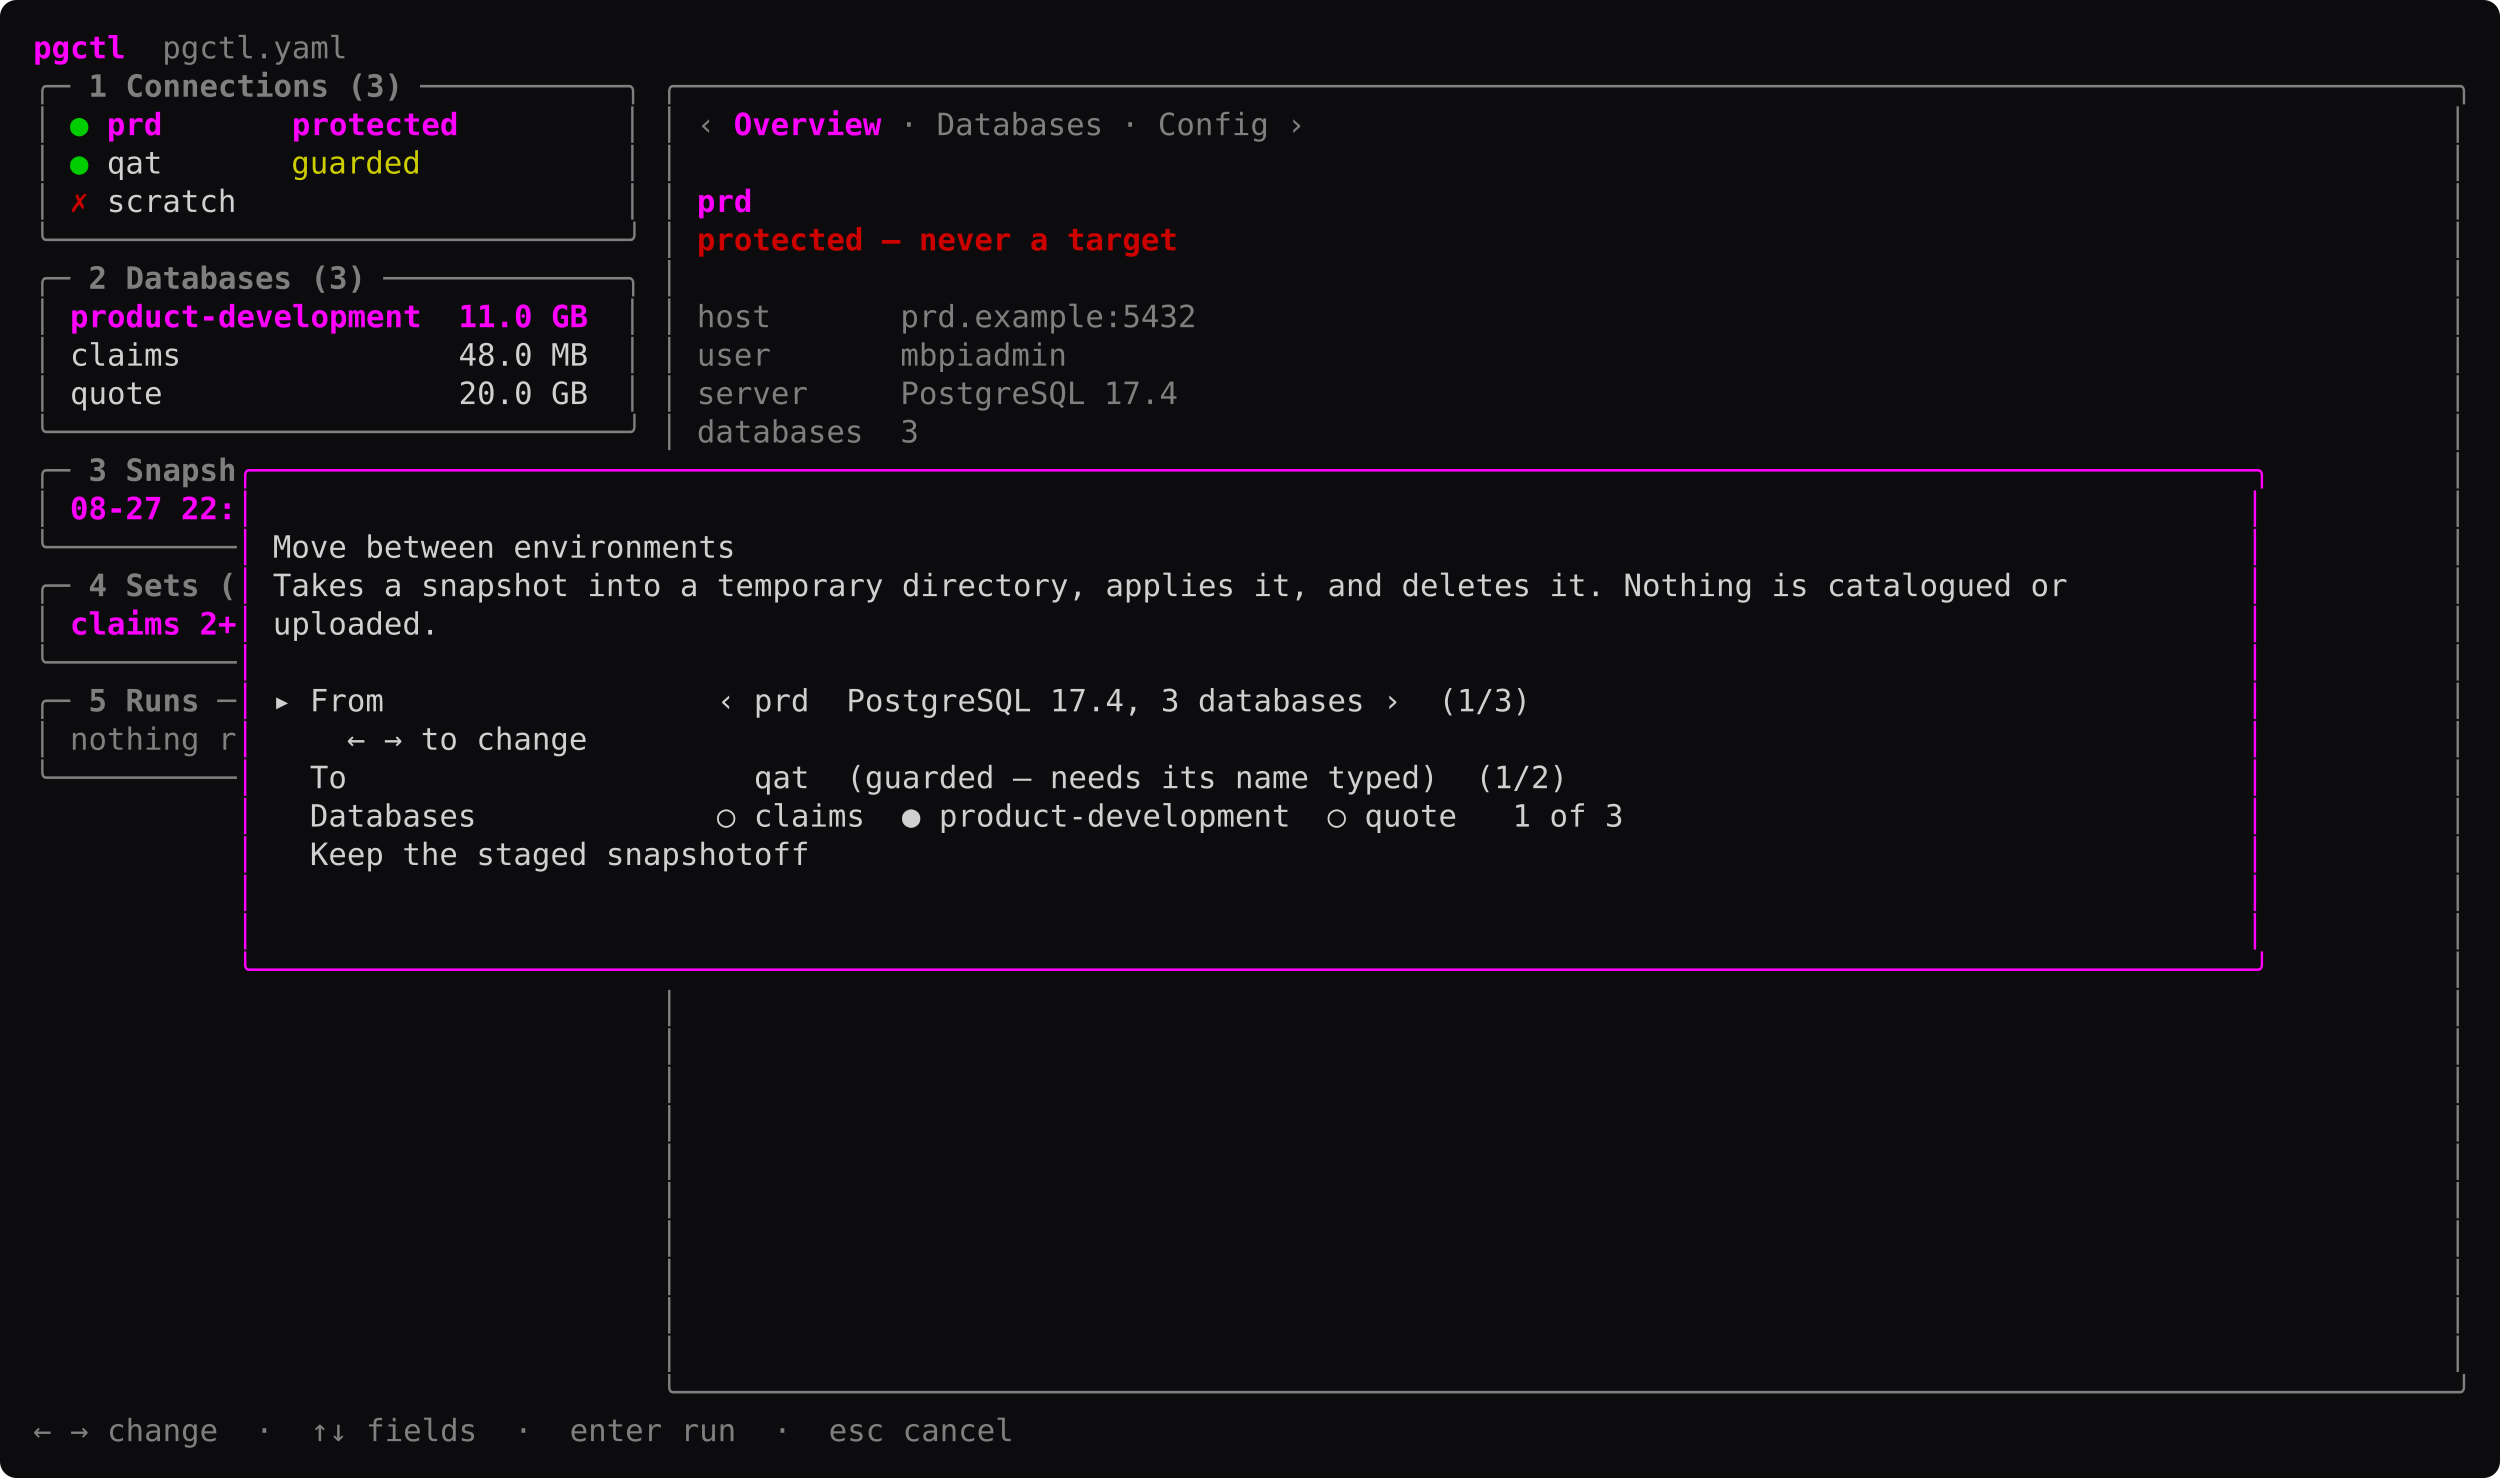
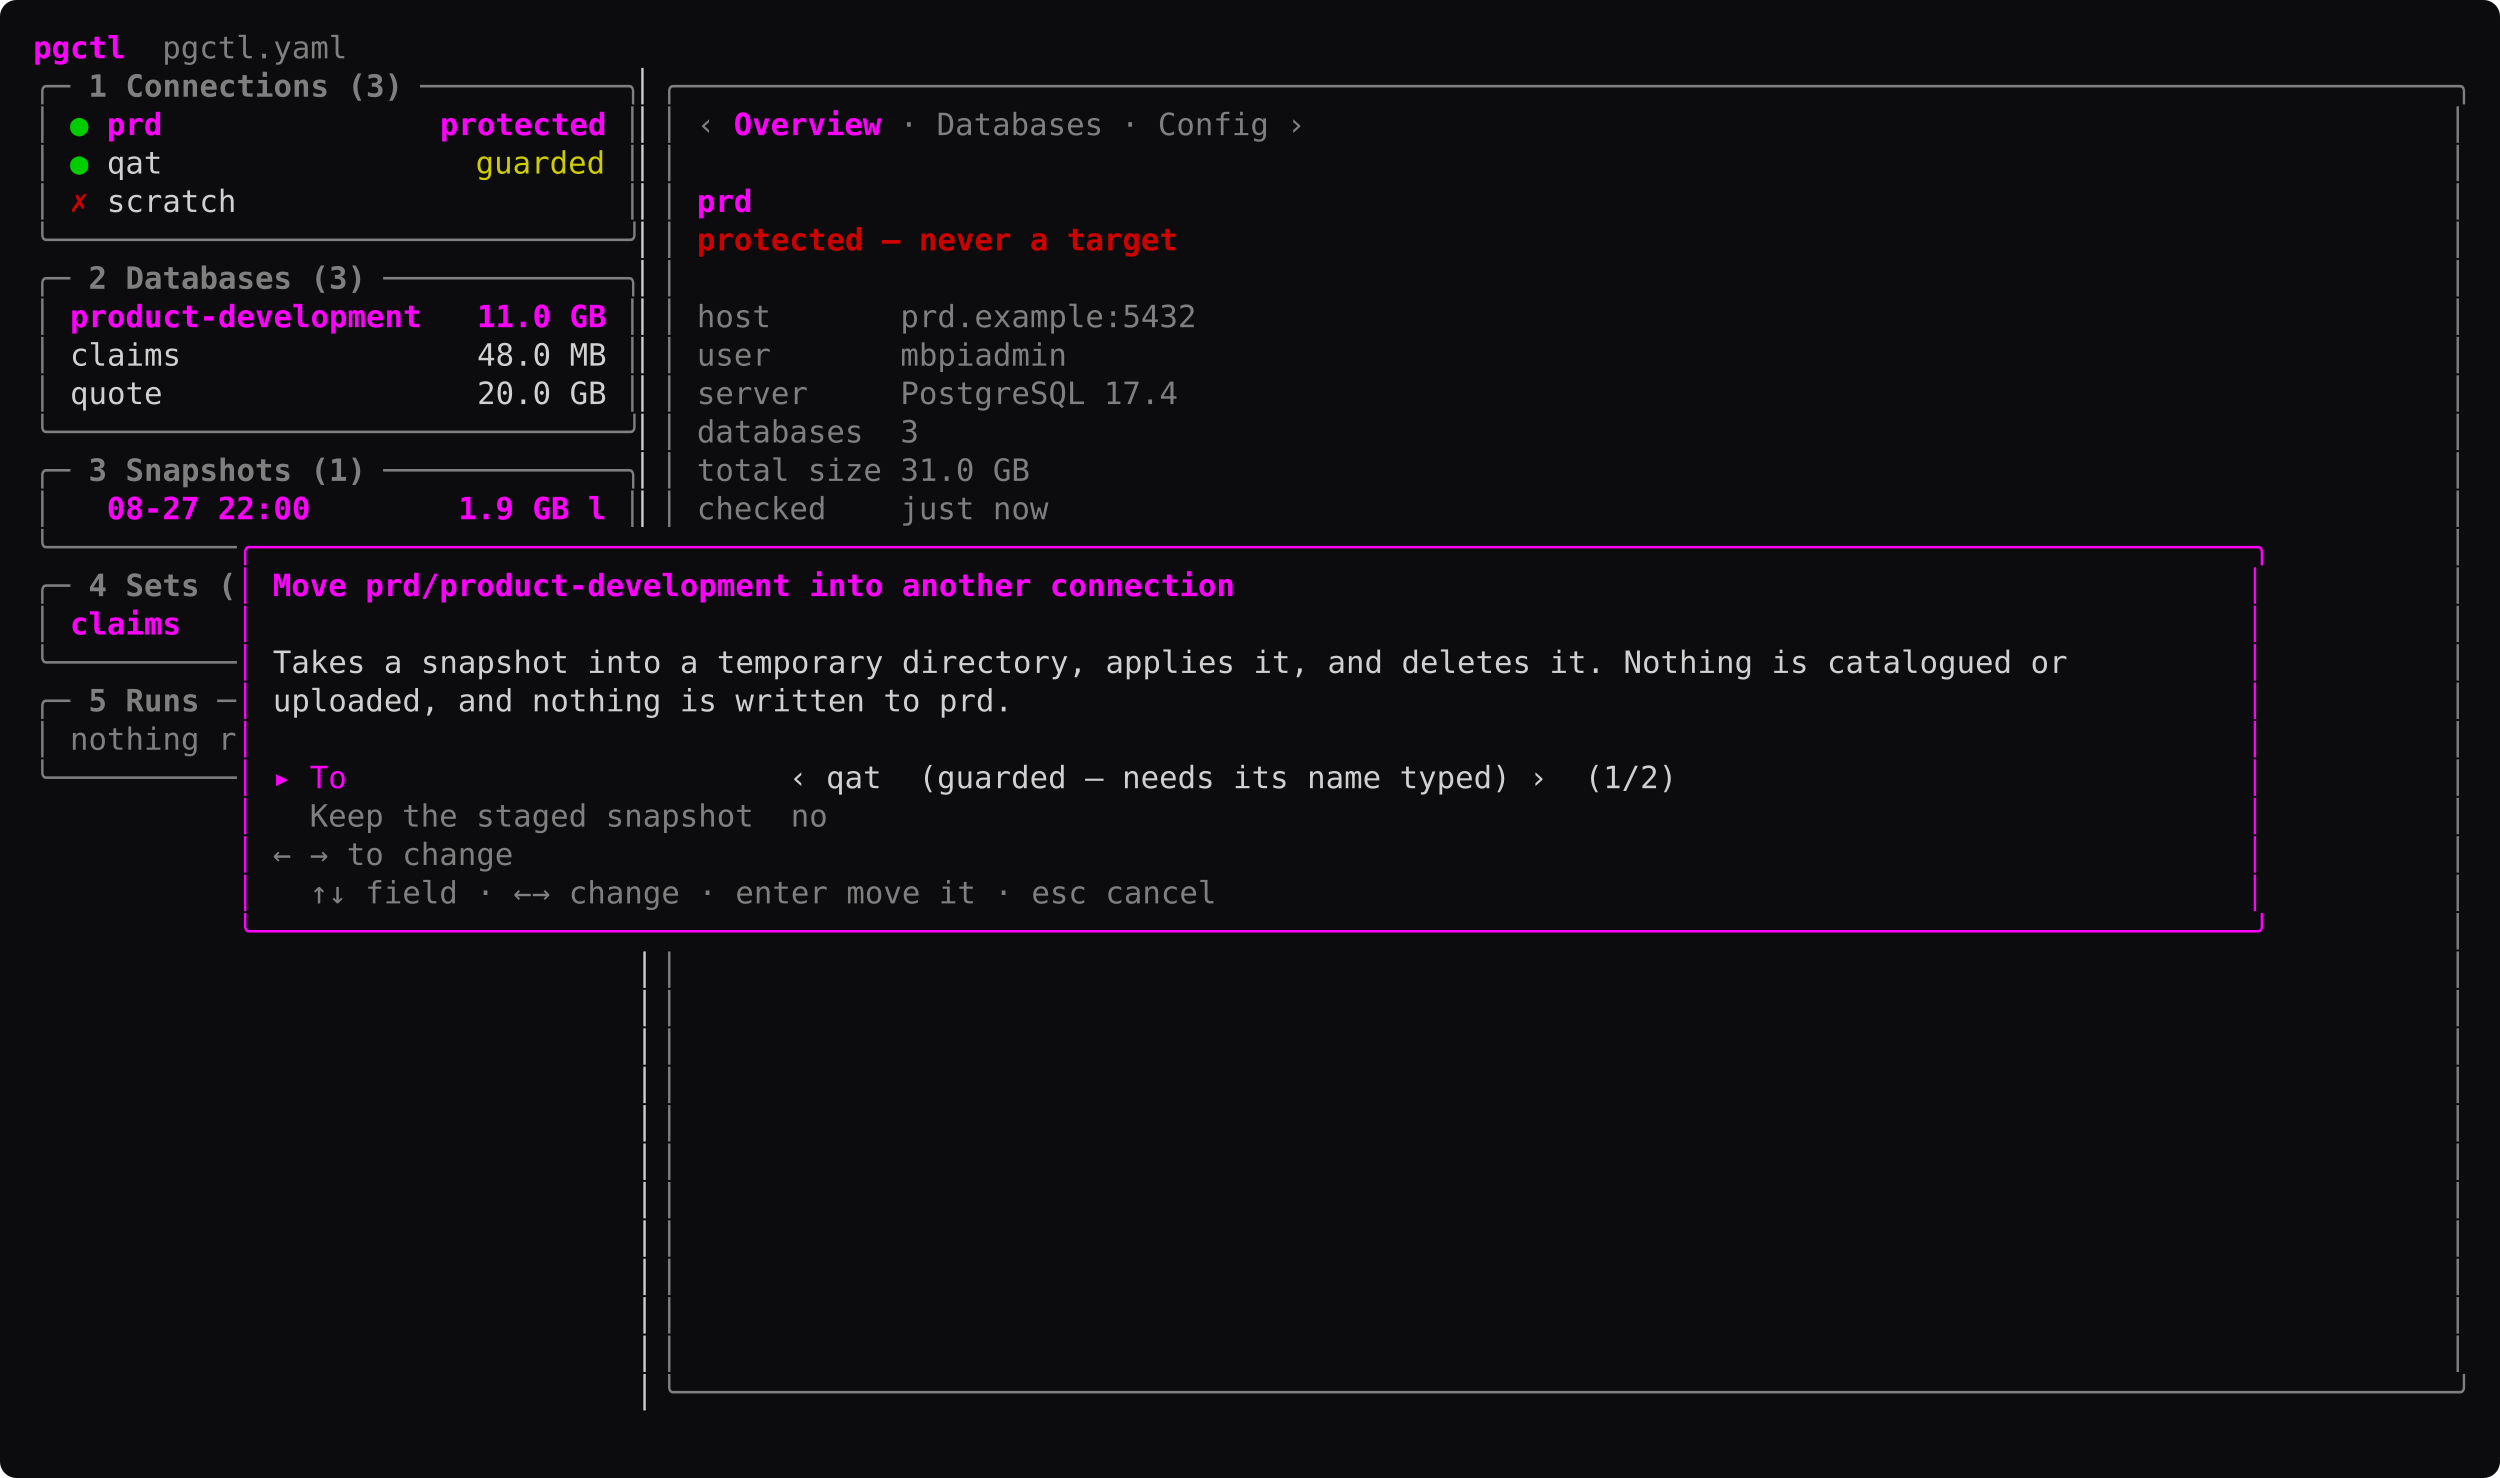
<svg xmlns="http://www.w3.org/2000/svg" width="1057.6" height="625.25" viewBox="0 0 1057.6 625.25" font-family="ui-monospace, 'SF Mono', SFMono-Regular, Menlo, Consolas, 'DejaVu Sans Mono', monospace" font-size="13" role="img">
  <rect width="1057.6" height="625.25" rx="7" fill="#0c0c0e" />
  <text x="14" y="24.68" textLength="39" lengthAdjust="spacing" fill="#ff00ff" font-weight="600" xml:space="preserve">pgctl</text>
  <text x="53" y="24.68" textLength="93.6" lengthAdjust="spacing" fill="#7f7f7f" xml:space="preserve">  pgctl.yaml</text>
  <text x="14" y="40.92" textLength="15.6" lengthAdjust="spacing" fill="#7f7f7f" xml:space="preserve">╭─</text>
  <text x="29.6" y="40.92" textLength="140.4" lengthAdjust="spacing" fill="#7f7f7f" font-weight="600" xml:space="preserve"> 1 Connections (3)</text>
  <text x="177.8" y="40.92" textLength="93.6" lengthAdjust="spacing" fill="#7f7f7f" xml:space="preserve">───────────╮</text>
+   <text x="271.4" y="40.92" textLength="7.8" lengthAdjust="spacing" fill="#d0d0d0" xml:space="preserve">▏</text>
  <text x="279.2" y="40.92" textLength="764.4" lengthAdjust="spacing" fill="#7f7f7f" xml:space="preserve">╭────────────────────────────────────────────────────────────────────────────────────────────────╮</text>
  <text x="14" y="57.17" textLength="7.8" lengthAdjust="spacing" fill="#7f7f7f" xml:space="preserve">│</text>
  <text x="29.6" y="57.17" textLength="7.8" lengthAdjust="spacing" fill="#00cd00" xml:space="preserve">●</text>
-   <text x="45.2" y="57.17" textLength="148.2" lengthAdjust="spacing" fill="#ff00ff" font-weight="600" xml:space="preserve">prd       protected</text>
+   <text x="45.2" y="57.17" textLength="210.6" lengthAdjust="spacing" fill="#ff00ff" font-weight="600" xml:space="preserve">prd               protected</text>
  <text x="263.6" y="57.17" textLength="7.8" lengthAdjust="spacing" fill="#7f7f7f" xml:space="preserve">│</text>
+   <text x="271.4" y="57.17" textLength="7.8" lengthAdjust="spacing" fill="#d0d0d0" xml:space="preserve">▏</text>
  <text x="279.2" y="57.17" textLength="7.8" lengthAdjust="spacing" fill="#7f7f7f" xml:space="preserve">│</text>
  <text x="294.8" y="57.17" textLength="7.8" lengthAdjust="spacing" fill="#7f7f7f" xml:space="preserve">‹</text>
  <text x="310.4" y="57.17" textLength="7.8" lengthAdjust="spacing" fill="#ff00ff" font-weight="600" xml:space="preserve">O</text>
  <text x="318.2" y="57.17" textLength="7.8" lengthAdjust="spacing" fill="#ff00ff" font-weight="600" xml:space="preserve">v</text>
  <text x="326" y="57.17" textLength="7.8" lengthAdjust="spacing" fill="#ff00ff" font-weight="600" xml:space="preserve">e</text>
  <text x="333.8" y="57.17" textLength="7.8" lengthAdjust="spacing" fill="#ff00ff" font-weight="600" xml:space="preserve">r</text>
  <text x="341.6" y="57.17" textLength="7.8" lengthAdjust="spacing" fill="#ff00ff" font-weight="600" xml:space="preserve">v</text>
  <text x="349.4" y="57.17" textLength="7.8" lengthAdjust="spacing" fill="#ff00ff" font-weight="600" xml:space="preserve">i</text>
  <text x="357.2" y="57.17" textLength="7.8" lengthAdjust="spacing" fill="#ff00ff" font-weight="600" xml:space="preserve">e</text>
  <text x="365" y="57.17" textLength="7.8" lengthAdjust="spacing" fill="#ff00ff" font-weight="600" xml:space="preserve">w</text>
  <text x="380.6" y="57.17" textLength="7.8" lengthAdjust="spacing" fill="#7f7f7f" xml:space="preserve">·</text>
  <text x="388.4" y="57.17" textLength="78" lengthAdjust="spacing" fill="#7f7f7f" xml:space="preserve"> Databases</text>
  <text x="474.2" y="57.17" textLength="7.8" lengthAdjust="spacing" fill="#7f7f7f" xml:space="preserve">·</text>
  <text x="482" y="57.17" textLength="54.6" lengthAdjust="spacing" fill="#7f7f7f" xml:space="preserve"> Config</text>
  <text x="544.4" y="57.17" textLength="7.8" lengthAdjust="spacing" fill="#7f7f7f" xml:space="preserve">›</text>
  <text x="1035.8" y="57.17" textLength="7.8" lengthAdjust="spacing" fill="#7f7f7f" xml:space="preserve">│</text>
  <text x="14" y="73.42" textLength="7.8" lengthAdjust="spacing" fill="#7f7f7f" xml:space="preserve">│</text>
  <text x="29.6" y="73.42" textLength="7.8" lengthAdjust="spacing" fill="#00cd00" xml:space="preserve">●</text>
  <text x="45.2" y="73.42" textLength="23.4" lengthAdjust="spacing" fill="#d0d0d0" xml:space="preserve">qat</text>
-   <text x="115.4" y="73.42" textLength="62.4" lengthAdjust="spacing" fill="#cdcd00" xml:space="preserve"> guarded</text>
+   <text x="201.2" y="73.42" textLength="54.6" lengthAdjust="spacing" fill="#cdcd00" xml:space="preserve">guarded</text>
  <text x="263.6" y="73.42" textLength="7.8" lengthAdjust="spacing" fill="#7f7f7f" xml:space="preserve">│</text>
+   <text x="271.4" y="73.42" textLength="7.8" lengthAdjust="spacing" fill="#d0d0d0" xml:space="preserve">▏</text>
  <text x="279.2" y="73.42" textLength="7.8" lengthAdjust="spacing" fill="#7f7f7f" xml:space="preserve">│</text>
  <text x="1035.8" y="73.42" textLength="7.8" lengthAdjust="spacing" fill="#7f7f7f" xml:space="preserve">│</text>
  <text x="14" y="89.67" textLength="7.8" lengthAdjust="spacing" fill="#7f7f7f" xml:space="preserve">│</text>
  <text x="29.6" y="89.67" textLength="7.8" lengthAdjust="spacing" fill="#cd0000" font-weight="600" xml:space="preserve">✗</text>
  <text x="45.2" y="89.67" textLength="54.6" lengthAdjust="spacing" fill="#d0d0d0" xml:space="preserve">scratch</text>
  <text x="263.6" y="89.67" textLength="7.8" lengthAdjust="spacing" fill="#7f7f7f" xml:space="preserve">│</text>
+   <text x="271.4" y="89.67" textLength="7.8" lengthAdjust="spacing" fill="#d0d0d0" xml:space="preserve">▏</text>
  <text x="279.2" y="89.67" textLength="7.8" lengthAdjust="spacing" fill="#7f7f7f" xml:space="preserve">│</text>
  <text x="294.8" y="89.67" textLength="23.4" lengthAdjust="spacing" fill="#ff00ff" font-weight="600" xml:space="preserve">prd</text>
  <text x="1035.8" y="89.67" textLength="7.8" lengthAdjust="spacing" fill="#7f7f7f" xml:space="preserve">│</text>
  <text x="14" y="105.92" textLength="257.4" lengthAdjust="spacing" fill="#7f7f7f" xml:space="preserve">╰───────────────────────────────╯</text>
+   <text x="271.4" y="105.92" textLength="7.8" lengthAdjust="spacing" fill="#d0d0d0" xml:space="preserve">▏</text>
  <text x="279.2" y="105.92" textLength="7.8" lengthAdjust="spacing" fill="#7f7f7f" xml:space="preserve">│</text>
  <text x="294.8" y="105.92" textLength="202.8" lengthAdjust="spacing" fill="#cd0000" font-weight="600" xml:space="preserve">protected — never a target</text>
  <text x="1035.8" y="105.92" textLength="7.8" lengthAdjust="spacing" fill="#7f7f7f" xml:space="preserve">│</text>
  <text x="14" y="122.17" textLength="15.6" lengthAdjust="spacing" fill="#7f7f7f" xml:space="preserve">╭─</text>
  <text x="29.6" y="122.17" textLength="124.8" lengthAdjust="spacing" fill="#7f7f7f" font-weight="600" xml:space="preserve"> 2 Databases (3)</text>
  <text x="162.2" y="122.17" textLength="109.2" lengthAdjust="spacing" fill="#7f7f7f" xml:space="preserve">─────────────╮</text>
+   <text x="271.4" y="122.17" textLength="7.8" lengthAdjust="spacing" fill="#d0d0d0" xml:space="preserve">▏</text>
  <text x="279.2" y="122.17" textLength="7.8" lengthAdjust="spacing" fill="#7f7f7f" xml:space="preserve">│</text>
  <text x="1035.8" y="122.17" textLength="7.8" lengthAdjust="spacing" fill="#7f7f7f" xml:space="preserve">│</text>
  <text x="14" y="138.43" textLength="7.8" lengthAdjust="spacing" fill="#7f7f7f" xml:space="preserve">│</text>
-   <text x="29.6" y="138.43" textLength="218.4" lengthAdjust="spacing" fill="#ff00ff" font-weight="600" xml:space="preserve">product-development  11.0 GB</text>
+   <text x="29.6" y="138.43" textLength="226.2" lengthAdjust="spacing" fill="#ff00ff" font-weight="600" xml:space="preserve">product-development   11.0 GB</text>
  <text x="263.6" y="138.43" textLength="7.8" lengthAdjust="spacing" fill="#7f7f7f" xml:space="preserve">│</text>
+   <text x="271.4" y="138.43" textLength="7.8" lengthAdjust="spacing" fill="#d0d0d0" xml:space="preserve">▏</text>
  <text x="279.2" y="138.43" textLength="7.8" lengthAdjust="spacing" fill="#7f7f7f" xml:space="preserve">│</text>
  <text x="294.8" y="138.43" textLength="210.6" lengthAdjust="spacing" fill="#7f7f7f" xml:space="preserve">host       prd.example:5432</text>
  <text x="1035.8" y="138.43" textLength="7.8" lengthAdjust="spacing" fill="#7f7f7f" xml:space="preserve">│</text>
  <text x="14" y="154.68" textLength="7.8" lengthAdjust="spacing" fill="#7f7f7f" xml:space="preserve">│</text>
-   <text x="21.8" y="154.68" textLength="226.2" lengthAdjust="spacing" fill="#d0d0d0" xml:space="preserve"> claims               48.0 MB</text>
+   <text x="21.8" y="154.68" textLength="234" lengthAdjust="spacing" fill="#d0d0d0" xml:space="preserve"> claims                48.0 MB</text>
  <text x="263.6" y="154.68" textLength="7.8" lengthAdjust="spacing" fill="#7f7f7f" xml:space="preserve">│</text>
+   <text x="271.4" y="154.68" textLength="7.8" lengthAdjust="spacing" fill="#d0d0d0" xml:space="preserve">▏</text>
  <text x="279.2" y="154.68" textLength="7.8" lengthAdjust="spacing" fill="#7f7f7f" xml:space="preserve">│</text>
  <text x="294.8" y="154.68" textLength="156" lengthAdjust="spacing" fill="#7f7f7f" xml:space="preserve">user       mbpiadmin</text>
  <text x="1035.8" y="154.68" textLength="7.8" lengthAdjust="spacing" fill="#7f7f7f" xml:space="preserve">│</text>
  <text x="14" y="170.93" textLength="7.8" lengthAdjust="spacing" fill="#7f7f7f" xml:space="preserve">│</text>
-   <text x="21.8" y="170.93" textLength="226.2" lengthAdjust="spacing" fill="#d0d0d0" xml:space="preserve"> quote                20.0 GB</text>
+   <text x="21.8" y="170.93" textLength="234" lengthAdjust="spacing" fill="#d0d0d0" xml:space="preserve"> quote                 20.0 GB</text>
  <text x="263.6" y="170.93" textLength="7.8" lengthAdjust="spacing" fill="#7f7f7f" xml:space="preserve">│</text>
+   <text x="271.4" y="170.93" textLength="7.8" lengthAdjust="spacing" fill="#d0d0d0" xml:space="preserve">▏</text>
  <text x="279.2" y="170.93" textLength="7.8" lengthAdjust="spacing" fill="#7f7f7f" xml:space="preserve">│</text>
  <text x="294.8" y="170.93" textLength="202.8" lengthAdjust="spacing" fill="#7f7f7f" xml:space="preserve">server     PostgreSQL 17.4</text>
  <text x="1035.8" y="170.93" textLength="7.8" lengthAdjust="spacing" fill="#7f7f7f" xml:space="preserve">│</text>
  <text x="14" y="187.18" textLength="257.4" lengthAdjust="spacing" fill="#7f7f7f" xml:space="preserve">╰───────────────────────────────╯</text>
+   <text x="271.4" y="187.18" textLength="7.8" lengthAdjust="spacing" fill="#d0d0d0" xml:space="preserve">▏</text>
  <text x="279.2" y="187.18" textLength="7.8" lengthAdjust="spacing" fill="#7f7f7f" xml:space="preserve">│</text>
  <text x="294.8" y="187.18" textLength="93.6" lengthAdjust="spacing" fill="#7f7f7f" xml:space="preserve">databases  3</text>
  <text x="1035.8" y="187.18" textLength="7.8" lengthAdjust="spacing" fill="#7f7f7f" xml:space="preserve">│</text>
  <text x="14" y="203.43" textLength="15.6" lengthAdjust="spacing" fill="#7f7f7f" xml:space="preserve">╭─</text>
-   <text x="29.6" y="203.43" textLength="70.2" lengthAdjust="spacing" fill="#7f7f7f" font-weight="600" xml:space="preserve"> 3 Snapsh</text>
-   <text x="99.8" y="203.43" textLength="858" lengthAdjust="spacing" fill="#ff00ff" xml:space="preserve">╭────────────────────────────────────────────────────────────────────────────────────────────────────────────╮</text>
+   <text x="29.6" y="203.43" textLength="124.8" lengthAdjust="spacing" fill="#7f7f7f" font-weight="600" xml:space="preserve"> 3 Snapshots (1)</text>
+   <text x="162.2" y="203.43" textLength="109.2" lengthAdjust="spacing" fill="#7f7f7f" xml:space="preserve">─────────────╮</text>
+   <text x="271.4" y="203.43" textLength="7.8" lengthAdjust="spacing" fill="#d0d0d0" xml:space="preserve">▏</text>
+   <text x="279.2" y="203.43" textLength="7.8" lengthAdjust="spacing" fill="#7f7f7f" xml:space="preserve">│</text>
+   <text x="294.8" y="203.43" textLength="140.4" lengthAdjust="spacing" fill="#7f7f7f" xml:space="preserve">total size 31.0 GB</text>
  <text x="1035.8" y="203.43" textLength="7.8" lengthAdjust="spacing" fill="#7f7f7f" xml:space="preserve">│</text>
  <text x="14" y="219.68" textLength="7.8" lengthAdjust="spacing" fill="#7f7f7f" xml:space="preserve">│</text>
-   <text x="29.6" y="219.68" textLength="70.2" lengthAdjust="spacing" fill="#ff00ff" font-weight="600" xml:space="preserve">08-27 22:</text>
-   <text x="99.8" y="219.68" textLength="7.8" lengthAdjust="spacing" fill="#ff00ff" xml:space="preserve">│</text>
-   <text x="950" y="219.68" textLength="7.8" lengthAdjust="spacing" fill="#ff00ff" xml:space="preserve">│</text>
+   <text x="45.2" y="219.68" textLength="210.6" lengthAdjust="spacing" fill="#ff00ff" font-weight="600" xml:space="preserve">08-27 22:00        1.9 GB l</text>
+   <text x="263.6" y="219.68" textLength="7.8" lengthAdjust="spacing" fill="#7f7f7f" xml:space="preserve">│</text>
+   <text x="271.4" y="219.68" textLength="7.8" lengthAdjust="spacing" fill="#d0d0d0" xml:space="preserve">▏</text>
+   <text x="279.2" y="219.68" textLength="7.8" lengthAdjust="spacing" fill="#7f7f7f" xml:space="preserve">│</text>
+   <text x="294.8" y="219.68" textLength="148.2" lengthAdjust="spacing" fill="#7f7f7f" xml:space="preserve">checked    just now</text>
  <text x="1035.8" y="219.68" textLength="7.8" lengthAdjust="spacing" fill="#7f7f7f" xml:space="preserve">│</text>
  <text x="14" y="235.93" textLength="85.8" lengthAdjust="spacing" fill="#7f7f7f" xml:space="preserve">╰──────────</text>
-   <text x="99.8" y="235.93" textLength="7.8" lengthAdjust="spacing" fill="#ff00ff" xml:space="preserve">│</text>
-   <text x="107.6" y="235.93" textLength="202.8" lengthAdjust="spacing" fill="#d0d0d0" xml:space="preserve"> Move between environments</text>
-   <text x="950" y="235.93" textLength="7.8" lengthAdjust="spacing" fill="#ff00ff" xml:space="preserve">│</text>
+   <text x="99.8" y="235.93" textLength="858" lengthAdjust="spacing" fill="#ff00ff" xml:space="preserve">╭────────────────────────────────────────────────────────────────────────────────────────────────────────────╮</text>
  <text x="1035.8" y="235.93" textLength="7.8" lengthAdjust="spacing" fill="#7f7f7f" xml:space="preserve">│</text>
  <text x="14" y="252.18" textLength="15.6" lengthAdjust="spacing" fill="#7f7f7f" xml:space="preserve">╭─</text>
  <text x="29.6" y="252.18" textLength="70.2" lengthAdjust="spacing" fill="#7f7f7f" font-weight="600" xml:space="preserve"> 4 Sets (</text>
  <text x="99.8" y="252.18" textLength="7.8" lengthAdjust="spacing" fill="#ff00ff" xml:space="preserve">│</text>
-   <text x="107.6" y="252.18" textLength="764.4" lengthAdjust="spacing" fill="#d0d0d0" xml:space="preserve"> Takes a snapshot into a temporary directory, applies it, and deletes it. Nothing is catalogued or</text>
+   <text x="115.4" y="252.18" textLength="405.6" lengthAdjust="spacing" fill="#ff00ff" font-weight="600" xml:space="preserve">Move prd/product-development into another connection</text>
  <text x="950" y="252.18" textLength="7.8" lengthAdjust="spacing" fill="#ff00ff" xml:space="preserve">│</text>
  <text x="1035.8" y="252.18" textLength="7.8" lengthAdjust="spacing" fill="#7f7f7f" xml:space="preserve">│</text>
  <text x="14" y="268.43" textLength="7.8" lengthAdjust="spacing" fill="#7f7f7f" xml:space="preserve">│</text>
-   <text x="29.6" y="268.43" textLength="70.2" lengthAdjust="spacing" fill="#ff00ff" font-weight="600" xml:space="preserve">claims 2+</text>
+   <text x="29.6" y="268.43" textLength="46.8" lengthAdjust="spacing" fill="#ff00ff" font-weight="600" xml:space="preserve">claims</text>
  <text x="99.8" y="268.43" textLength="7.8" lengthAdjust="spacing" fill="#ff00ff" xml:space="preserve">│</text>
-   <text x="107.6" y="268.43" textLength="78" lengthAdjust="spacing" fill="#d0d0d0" xml:space="preserve"> uploaded.</text>
  <text x="950" y="268.43" textLength="7.8" lengthAdjust="spacing" fill="#ff00ff" xml:space="preserve">│</text>
  <text x="1035.8" y="268.43" textLength="7.8" lengthAdjust="spacing" fill="#7f7f7f" xml:space="preserve">│</text>
  <text x="14" y="284.68" textLength="85.8" lengthAdjust="spacing" fill="#7f7f7f" xml:space="preserve">╰──────────</text>
  <text x="99.8" y="284.68" textLength="7.8" lengthAdjust="spacing" fill="#ff00ff" xml:space="preserve">│</text>
+   <text x="107.6" y="284.68" textLength="764.4" lengthAdjust="spacing" fill="#d0d0d0" xml:space="preserve"> Takes a snapshot into a temporary directory, applies it, and deletes it. Nothing is catalogued or</text>
  <text x="950" y="284.68" textLength="7.8" lengthAdjust="spacing" fill="#ff00ff" xml:space="preserve">│</text>
  <text x="1035.8" y="284.68" textLength="7.8" lengthAdjust="spacing" fill="#7f7f7f" xml:space="preserve">│</text>
  <text x="14" y="300.93" textLength="15.6" lengthAdjust="spacing" fill="#7f7f7f" xml:space="preserve">╭─</text>
  <text x="29.6" y="300.93" textLength="54.6" lengthAdjust="spacing" fill="#7f7f7f" font-weight="600" xml:space="preserve"> 5 Runs</text>
  <text x="92" y="300.93" textLength="7.8" lengthAdjust="spacing" fill="#7f7f7f" xml:space="preserve">─</text>
  <text x="99.8" y="300.93" textLength="7.8" lengthAdjust="spacing" fill="#ff00ff" xml:space="preserve">│</text>
-   <text x="107.6" y="300.93" textLength="538.2" lengthAdjust="spacing" fill="#d0d0d0" xml:space="preserve"> ▸ From                  ‹ prd  PostgreSQL 17.4, 3 databases ›  (1/3)</text>
+   <text x="107.6" y="300.93" textLength="319.8" lengthAdjust="spacing" fill="#d0d0d0" xml:space="preserve"> uploaded, and nothing is written to prd.</text>
  <text x="950" y="300.93" textLength="7.8" lengthAdjust="spacing" fill="#ff00ff" xml:space="preserve">│</text>
  <text x="1035.8" y="300.93" textLength="7.8" lengthAdjust="spacing" fill="#7f7f7f" xml:space="preserve">│</text>
  <text x="14" y="317.18" textLength="7.8" lengthAdjust="spacing" fill="#7f7f7f" xml:space="preserve">│</text>
  <text x="29.6" y="317.18" textLength="70.2" lengthAdjust="spacing" fill="#7f7f7f" xml:space="preserve">nothing r</text>
  <text x="99.8" y="317.18" textLength="7.8" lengthAdjust="spacing" fill="#ff00ff" xml:space="preserve">│</text>
-   <text x="107.6" y="317.18" textLength="140.4" lengthAdjust="spacing" fill="#d0d0d0" xml:space="preserve">     ← → to change</text>
  <text x="950" y="317.18" textLength="7.8" lengthAdjust="spacing" fill="#ff00ff" xml:space="preserve">│</text>
  <text x="1035.8" y="317.18" textLength="7.8" lengthAdjust="spacing" fill="#7f7f7f" xml:space="preserve">│</text>
  <text x="14" y="333.43" textLength="85.8" lengthAdjust="spacing" fill="#7f7f7f" xml:space="preserve">╰──────────</text>
  <text x="99.8" y="333.43" textLength="7.8" lengthAdjust="spacing" fill="#ff00ff" xml:space="preserve">│</text>
-   <text x="107.6" y="333.43" textLength="553.8" lengthAdjust="spacing" fill="#d0d0d0" xml:space="preserve">   To                      qat  (guarded — needs its name typed)  (1/2)</text>
+   <text x="115.4" y="333.43" textLength="31.2" lengthAdjust="spacing" fill="#ff00ff" xml:space="preserve">▸ To</text>
+   <text x="333.8" y="333.43" textLength="374.4" lengthAdjust="spacing" fill="#d0d0d0" xml:space="preserve">‹ qat  (guarded — needs its name typed) ›  (1/2)</text>
  <text x="950" y="333.43" textLength="7.8" lengthAdjust="spacing" fill="#ff00ff" xml:space="preserve">│</text>
  <text x="1035.8" y="333.43" textLength="7.8" lengthAdjust="spacing" fill="#7f7f7f" xml:space="preserve">│</text>
  <text x="99.8" y="349.68" textLength="7.8" lengthAdjust="spacing" fill="#ff00ff" xml:space="preserve">│</text>
-   <text x="107.6" y="349.68" textLength="577.2" lengthAdjust="spacing" fill="#d0d0d0" xml:space="preserve">   Databases             ○ claims  ● product-development  ○ quote   1 of 3</text>
+   <text x="131" y="349.68" textLength="218.4" lengthAdjust="spacing" fill="#7f7f7f" xml:space="preserve">Keep the staged snapshot  no</text>
  <text x="950" y="349.68" textLength="7.8" lengthAdjust="spacing" fill="#ff00ff" xml:space="preserve">│</text>
  <text x="1035.8" y="349.68" textLength="7.8" lengthAdjust="spacing" fill="#7f7f7f" xml:space="preserve">│</text>
  <text x="99.8" y="365.93" textLength="7.8" lengthAdjust="spacing" fill="#ff00ff" xml:space="preserve">│</text>
-   <text x="107.6" y="365.93" textLength="234" lengthAdjust="spacing" fill="#d0d0d0" xml:space="preserve">   Keep the staged snapshotoff</text>
+   <text x="115.4" y="365.93" textLength="101.4" lengthAdjust="spacing" fill="#7f7f7f" xml:space="preserve">← → to change</text>
  <text x="950" y="365.93" textLength="7.8" lengthAdjust="spacing" fill="#ff00ff" xml:space="preserve">│</text>
  <text x="1035.8" y="365.93" textLength="7.8" lengthAdjust="spacing" fill="#7f7f7f" xml:space="preserve">│</text>
  <text x="99.8" y="382.18" textLength="7.8" lengthAdjust="spacing" fill="#ff00ff" xml:space="preserve">│</text>
+   <text x="115.4" y="382.18" textLength="397.8" lengthAdjust="spacing" fill="#7f7f7f" xml:space="preserve">  ↑↓ field · ←→ change · enter move it · esc cancel</text>
  <text x="950" y="382.18" textLength="7.8" lengthAdjust="spacing" fill="#ff00ff" xml:space="preserve">│</text>
  <text x="1035.8" y="382.18" textLength="7.8" lengthAdjust="spacing" fill="#7f7f7f" xml:space="preserve">│</text>
-   <text x="99.8" y="398.43" textLength="7.8" lengthAdjust="spacing" fill="#ff00ff" xml:space="preserve">│</text>
-   <text x="950" y="398.43" textLength="7.8" lengthAdjust="spacing" fill="#ff00ff" xml:space="preserve">│</text>
+   <text x="99.8" y="398.43" textLength="858" lengthAdjust="spacing" fill="#ff00ff" xml:space="preserve">╰────────────────────────────────────────────────────────────────────────────────────────────────────────────╯</text>
  <text x="1035.8" y="398.43" textLength="7.8" lengthAdjust="spacing" fill="#7f7f7f" xml:space="preserve">│</text>
-   <text x="99.8" y="414.68" textLength="858" lengthAdjust="spacing" fill="#ff00ff" xml:space="preserve">╰────────────────────────────────────────────────────────────────────────────────────────────────────────────╯</text>
+   <text x="14" y="414.68" textLength="265.2" lengthAdjust="spacing" fill="#d0d0d0" xml:space="preserve">                                 ▏</text>
+   <text x="279.2" y="414.68" textLength="7.8" lengthAdjust="spacing" fill="#7f7f7f" xml:space="preserve">│</text>
  <text x="1035.8" y="414.68" textLength="7.8" lengthAdjust="spacing" fill="#7f7f7f" xml:space="preserve">│</text>
+   <text x="14" y="430.93" textLength="265.2" lengthAdjust="spacing" fill="#d0d0d0" xml:space="preserve">                                 ▏</text>
  <text x="279.2" y="430.93" textLength="7.8" lengthAdjust="spacing" fill="#7f7f7f" xml:space="preserve">│</text>
  <text x="1035.8" y="430.93" textLength="7.8" lengthAdjust="spacing" fill="#7f7f7f" xml:space="preserve">│</text>
+   <text x="14" y="447.18" textLength="265.2" lengthAdjust="spacing" fill="#d0d0d0" xml:space="preserve">                                 ▏</text>
  <text x="279.2" y="447.18" textLength="7.8" lengthAdjust="spacing" fill="#7f7f7f" xml:space="preserve">│</text>
  <text x="1035.8" y="447.18" textLength="7.8" lengthAdjust="spacing" fill="#7f7f7f" xml:space="preserve">│</text>
+   <text x="14" y="463.43" textLength="265.2" lengthAdjust="spacing" fill="#d0d0d0" xml:space="preserve">                                 ▏</text>
  <text x="279.2" y="463.43" textLength="7.8" lengthAdjust="spacing" fill="#7f7f7f" xml:space="preserve">│</text>
  <text x="1035.8" y="463.43" textLength="7.8" lengthAdjust="spacing" fill="#7f7f7f" xml:space="preserve">│</text>
+   <text x="14" y="479.68" textLength="265.2" lengthAdjust="spacing" fill="#d0d0d0" xml:space="preserve">                                 ▏</text>
  <text x="279.2" y="479.68" textLength="7.8" lengthAdjust="spacing" fill="#7f7f7f" xml:space="preserve">│</text>
  <text x="1035.8" y="479.68" textLength="7.8" lengthAdjust="spacing" fill="#7f7f7f" xml:space="preserve">│</text>
+   <text x="14" y="495.93" textLength="265.2" lengthAdjust="spacing" fill="#d0d0d0" xml:space="preserve">                                 ▏</text>
  <text x="279.2" y="495.93" textLength="7.8" lengthAdjust="spacing" fill="#7f7f7f" xml:space="preserve">│</text>
  <text x="1035.8" y="495.93" textLength="7.8" lengthAdjust="spacing" fill="#7f7f7f" xml:space="preserve">│</text>
+   <text x="14" y="512.17" textLength="265.2" lengthAdjust="spacing" fill="#d0d0d0" xml:space="preserve">                                 ▏</text>
  <text x="279.2" y="512.17" textLength="7.8" lengthAdjust="spacing" fill="#7f7f7f" xml:space="preserve">│</text>
  <text x="1035.8" y="512.17" textLength="7.8" lengthAdjust="spacing" fill="#7f7f7f" xml:space="preserve">│</text>
+   <text x="14" y="528.42" textLength="265.2" lengthAdjust="spacing" fill="#d0d0d0" xml:space="preserve">                                 ▏</text>
  <text x="279.2" y="528.42" textLength="7.8" lengthAdjust="spacing" fill="#7f7f7f" xml:space="preserve">│</text>
  <text x="1035.8" y="528.42" textLength="7.8" lengthAdjust="spacing" fill="#7f7f7f" xml:space="preserve">│</text>
+   <text x="14" y="544.67" textLength="265.2" lengthAdjust="spacing" fill="#d0d0d0" xml:space="preserve">                                 ▏</text>
  <text x="279.2" y="544.67" textLength="7.8" lengthAdjust="spacing" fill="#7f7f7f" xml:space="preserve">│</text>
  <text x="1035.8" y="544.67" textLength="7.8" lengthAdjust="spacing" fill="#7f7f7f" xml:space="preserve">│</text>
+   <text x="14" y="560.92" textLength="265.2" lengthAdjust="spacing" fill="#d0d0d0" xml:space="preserve">                                 ▏</text>
  <text x="279.2" y="560.92" textLength="7.8" lengthAdjust="spacing" fill="#7f7f7f" xml:space="preserve">│</text>
  <text x="1035.8" y="560.92" textLength="7.8" lengthAdjust="spacing" fill="#7f7f7f" xml:space="preserve">│</text>
+   <text x="14" y="577.17" textLength="265.2" lengthAdjust="spacing" fill="#d0d0d0" xml:space="preserve">                                 ▏</text>
  <text x="279.2" y="577.17" textLength="7.8" lengthAdjust="spacing" fill="#7f7f7f" xml:space="preserve">│</text>
  <text x="1035.8" y="577.17" textLength="7.8" lengthAdjust="spacing" fill="#7f7f7f" xml:space="preserve">│</text>
+   <text x="14" y="593.42" textLength="265.2" lengthAdjust="spacing" fill="#d0d0d0" xml:space="preserve">                                 ▏</text>
  <text x="279.2" y="593.42" textLength="764.4" lengthAdjust="spacing" fill="#7f7f7f" xml:space="preserve">╰────────────────────────────────────────────────────────────────────────────────────────────────╯</text>
-   <text x="14" y="609.67" textLength="413.4" lengthAdjust="spacing" fill="#7f7f7f" xml:space="preserve">← → change  ·  ↑↓ fields  ·  enter run  ·  esc cancel</text>
</svg>
